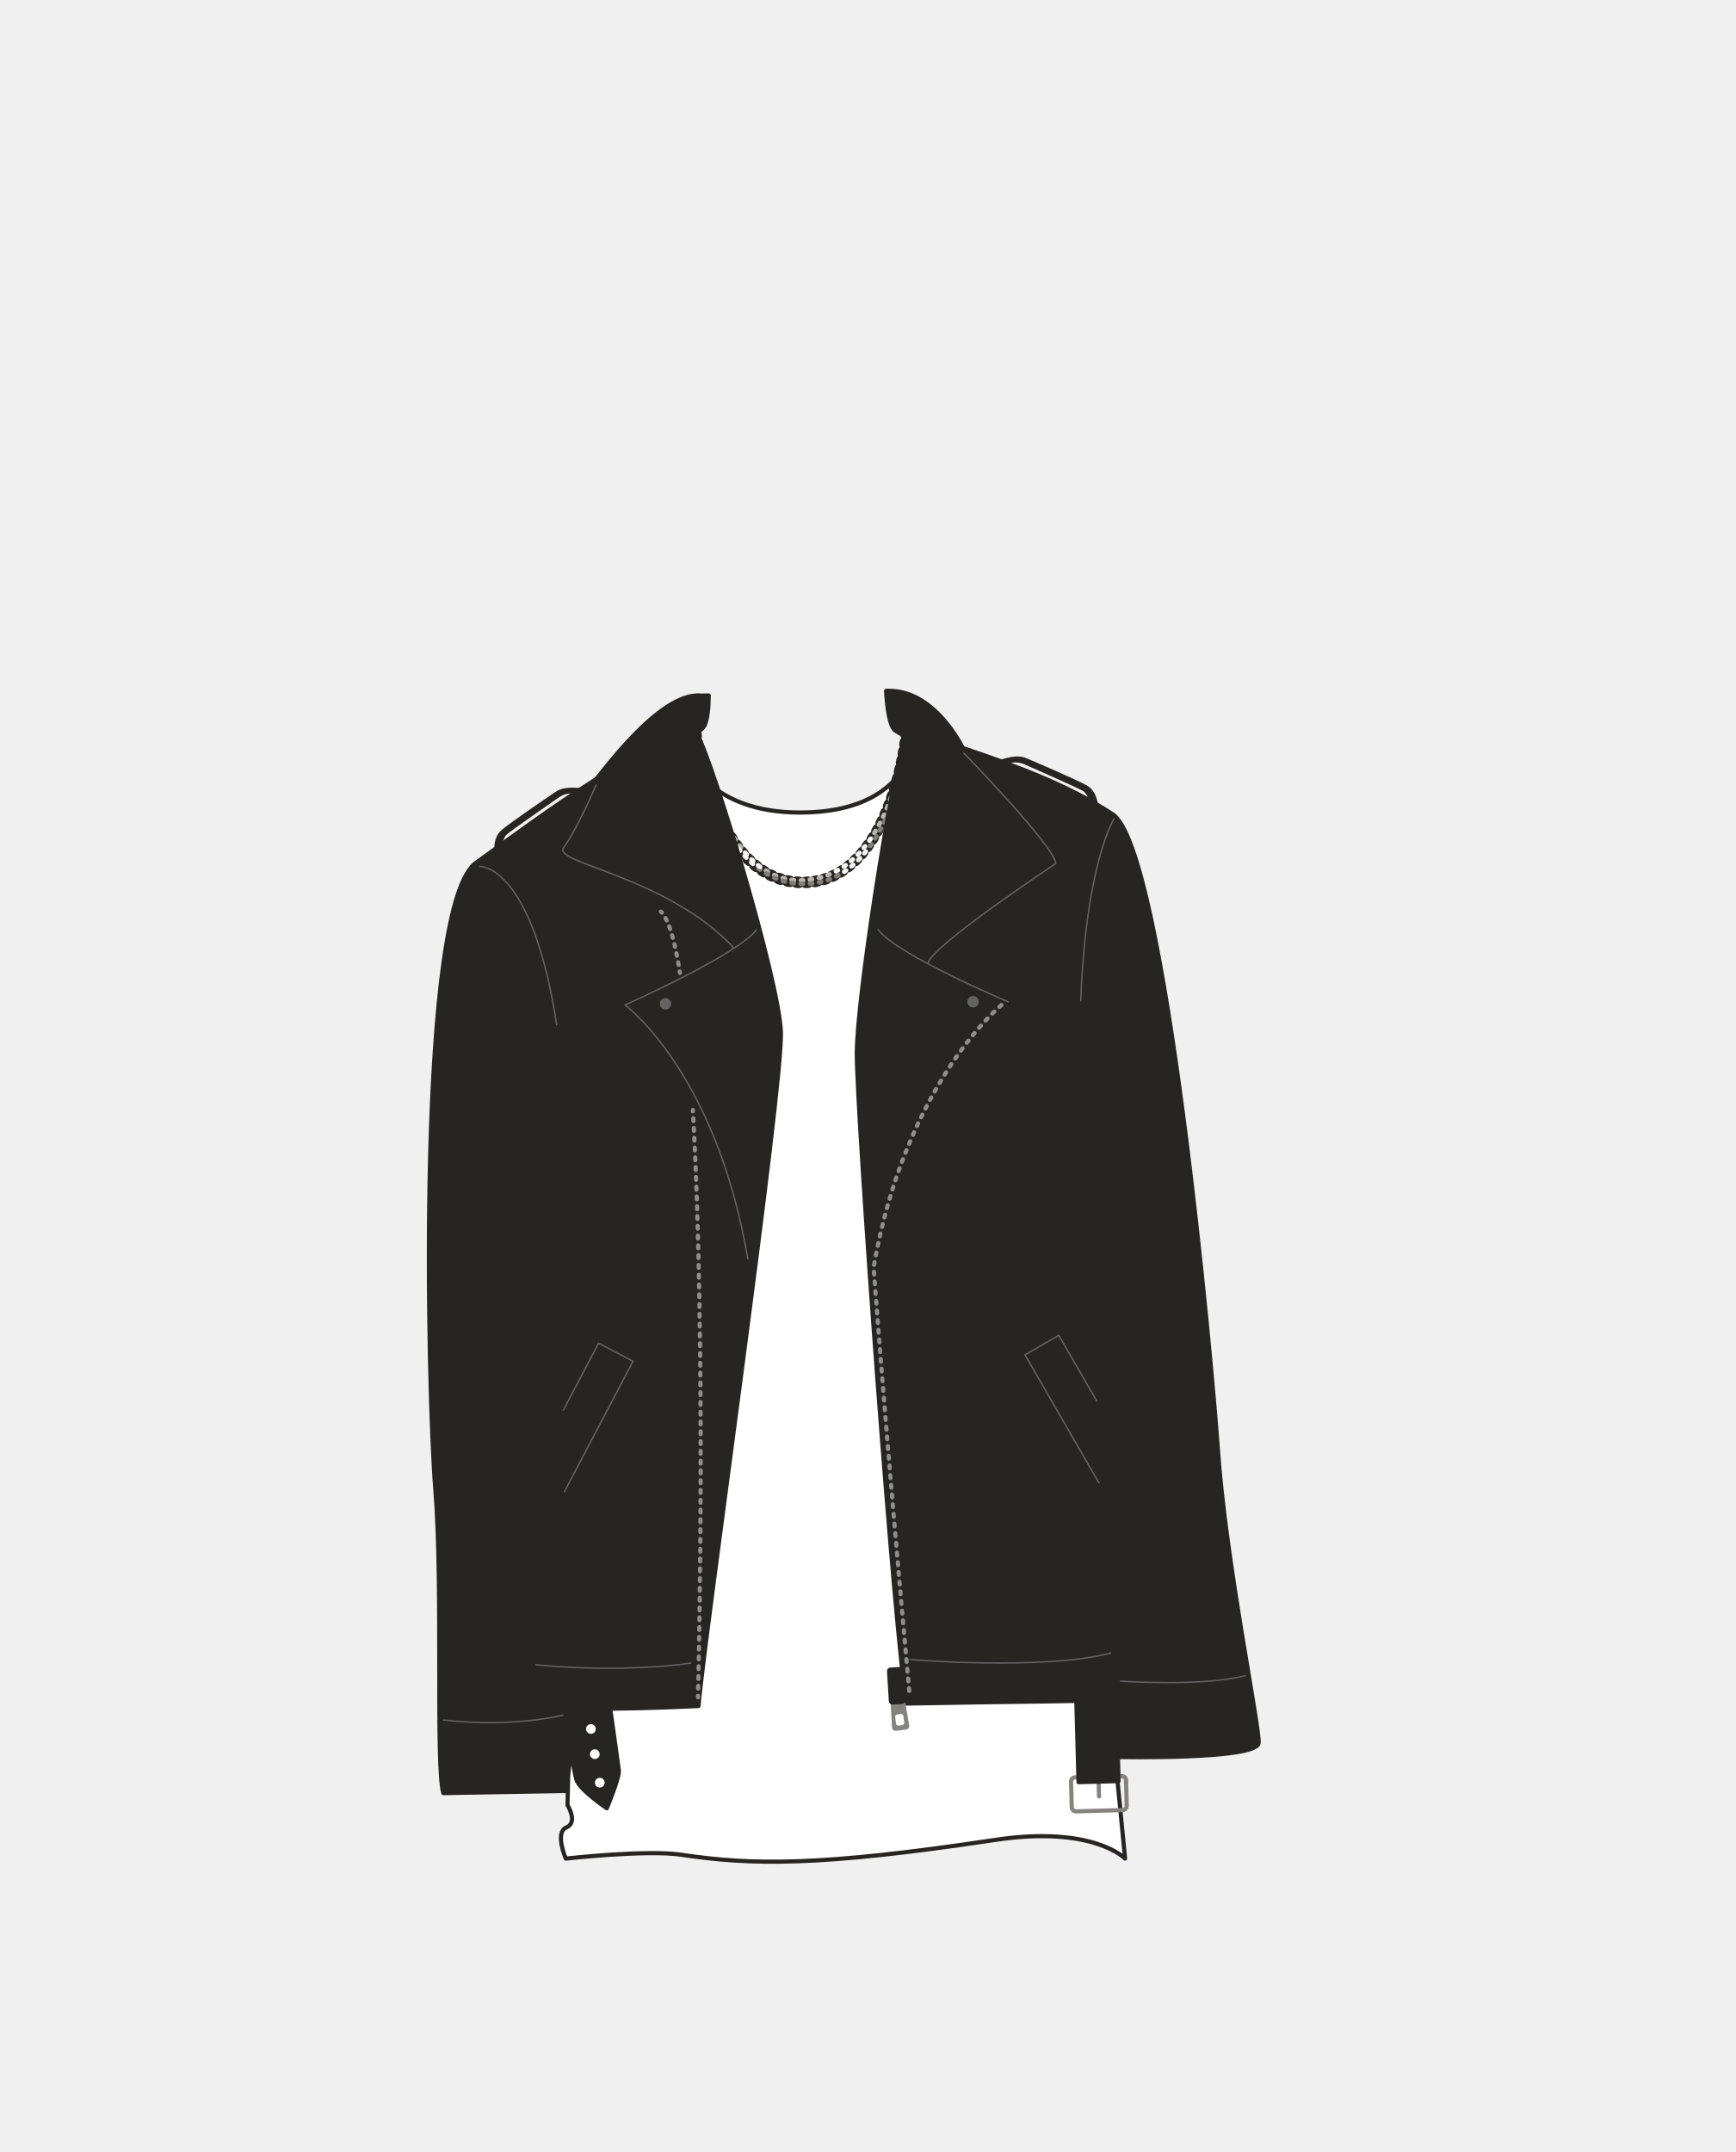
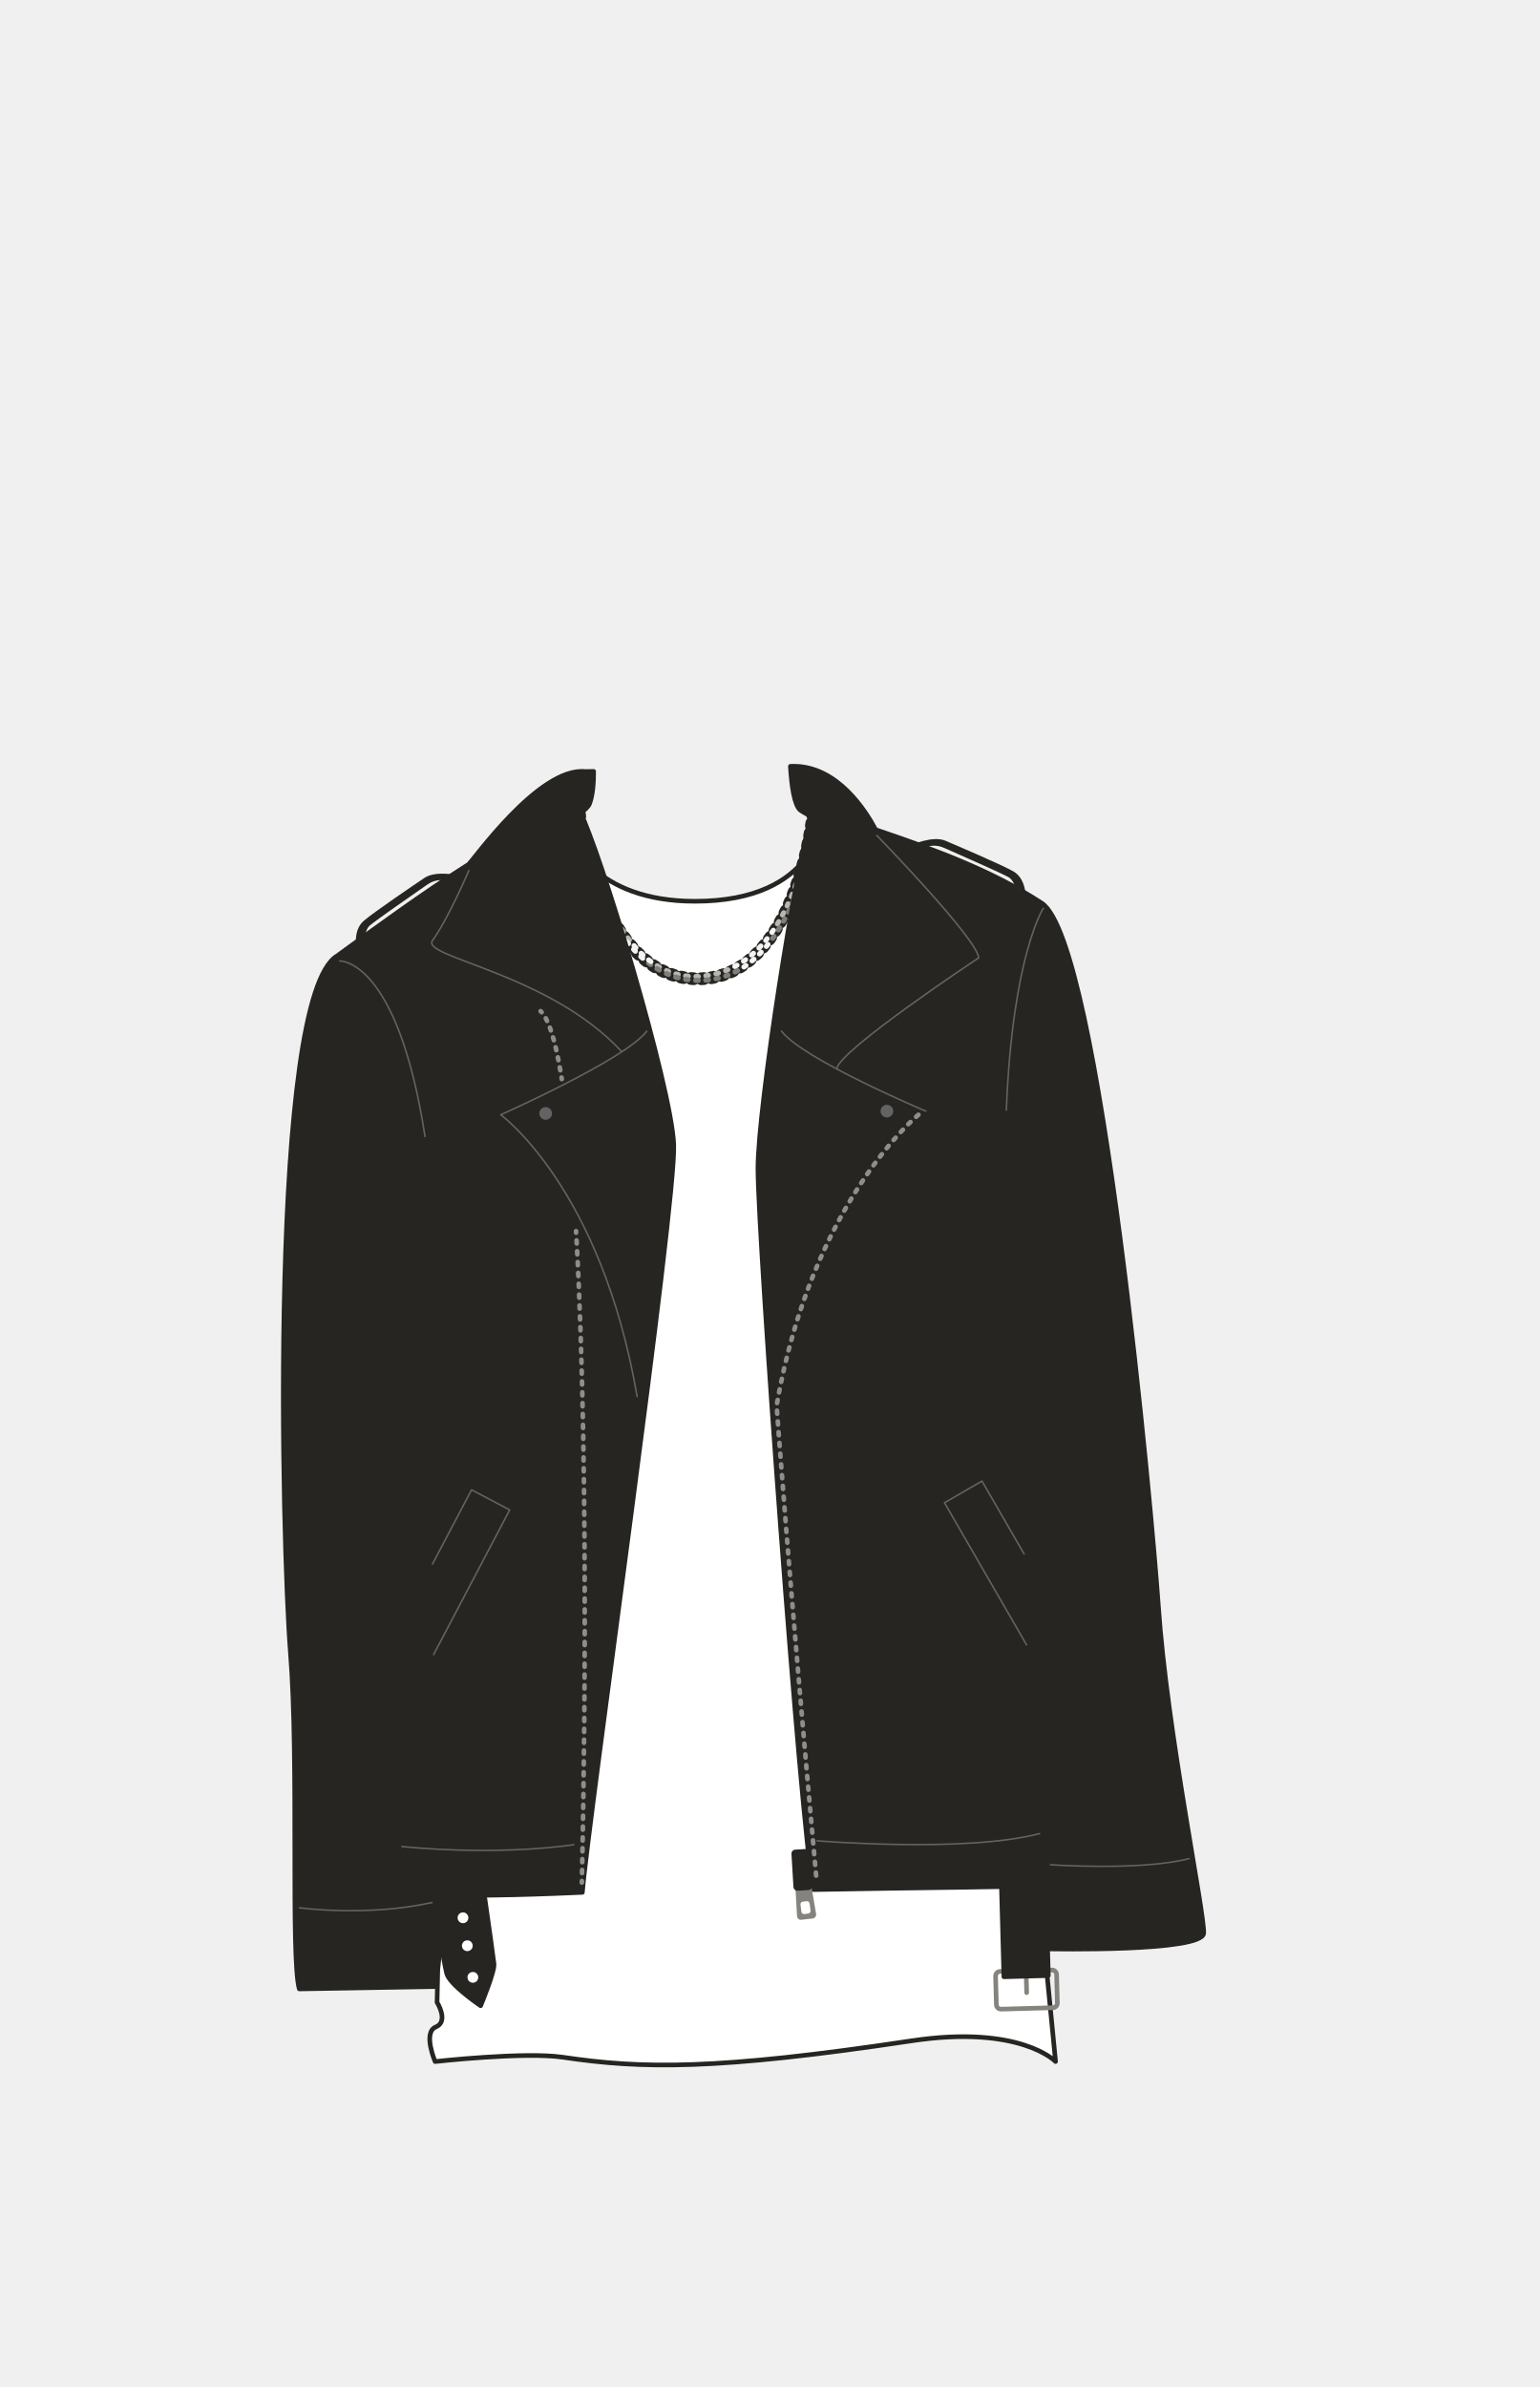
- <svg xmlns="http://www.w3.org/2000/svg" width="1250" height="1550" viewBox="0 0 1250 1550">
-   <path d="M489.37 531.26h0s.01-.03 0 0zM805 1282.8L659.17 530.24s-2.49 55-82.84 55c-65.08 0-82.1-39.23-86.21-51.38-.71-2.07-80.83 745-80.83 745l-.47 21.35s7.81 12.44-.8 16-.45 22.46-.45 22.46 58.07-6.49 83-2.79c51.32 7.62 99.39 8.43 226.17-10.65 70.77-10.66 93.73 13.44 93.73 13.44z" fill="#fff" stroke="#262521" stroke-linecap="round" stroke-linejoin="round" stroke-width="3" />
-   <path d="M501.24 528.5s12.74 107.09 77 107.09S653.05 528 653.05 528" fill="none" stroke="#262521" stroke-linecap="round" stroke-linejoin="round" stroke-width="8.27" stroke-dasharray="1.65 4.96" />
-   <path d="M576.83 635.73a1.66 1.66 0 010-3.31h1.6a1.69 1.69 0 011.73 1.58 1.66 1.66 0 01-1.58 1.73l-1.71.05zm-5-.2h-.16c-.57 0-1.13-.11-1.69-.19a1.65 1.65 0 11.42-3.28c.52.07 1 .13 1.58.18a1.65 1.65 0 01-.15 3.3zm11.54-.3a1.65 1.65 0 01-.22-3.29c.53-.07 1.06-.15 1.58-.24a1.66 1.66 0 01.54 3.27l-1.68.25zm-18-.77a1.74 1.74 0 01-.39-.05l-1.65-.43a1.66 1.66 0 01.89-3.19c.51.14 1 .28 1.54.4a1.66 1.66 0 01-.39 3.27zm24.51-.49a1.65 1.65 0 01-.41-3.25l1.55-.42a1.65 1.65 0 01.91 3.18l-1.64.44a1.48 1.48 0 01-.4.08zm-30.79-1.52a1.66 1.66 0 01-.61-.12c-.53-.21-1.06-.43-1.58-.66a1.66 1.66 0 011.34-3c.48.22 1 .42 1.47.62a1.65 1.65 0 01-.62 3.19zm37.07-.49a1.66 1.66 0 01-.6-3.2c.5-.19 1-.39 1.49-.6a1.66 1.66 0 011.29 3.05l-1.58.64a1.59 1.59 0 01-.59.15zm-43-2.37a1.72 1.72 0 01-.82-.21c-.49-.28-1-.57-1.46-.87a1.65 1.65 0 111.72-2.82c.45.28.91.55 1.37.81a1.65 1.65 0 01-.81 3.09zM533.7 612a1.67 1.67 0 01-1.31-.64l-1-1.34a1.66 1.66 0 112.66-2c.32.44.65.87 1 1.3a1.65 1.65 0 01-1.35 2.68zm-3.86-5.37a1.65 1.65 0 01-1.37-.74l-.93-1.4a1.66 1.66 0 112.78-1.8c.29.46.59.91.9 1.36a1.67 1.67 0 01-.46 2.3 1.63 1.63 0 01-.92.25zm100-5.07a1.61 1.61 0 01-.86-.25 1.65 1.65 0 01-.55-2.27l.85-1.4a1.65 1.65 0 112.84 1.69c-.29.48-.57 1-.86 1.43a1.68 1.68 0 01-1.38.77zm3.3-5.75a1.71 1.71 0 01-.78-.2 1.65 1.65 0 01-.68-2.24l.77-1.45a1.65 1.65 0 112.93 1.53l-.78 1.49a1.67 1.67 0 01-1.42.84zm3-5.92a1.62 1.62 0 01-.7-.16 1.65 1.65 0 01-.79-2.2l.69-1.49a1.66 1.66 0 013 1.39l-.71 1.51a1.65 1.65 0 01-1.47.92zm2.7-6.05a1.63 1.63 0 01-.64-.13 1.65 1.65 0 01-.89-2.16L638 580a1.65 1.65 0 113.06 1.25l-.63 1.54a1.66 1.66 0 01-1.57 1.02zm2.43-6.16a1.75 1.75 0 01-.58-.11 1.65 1.65 0 01-1-2.12c.19-.52.38-1 .56-1.54a1.65 1.65 0 113.11 1.12c-.19.52-.38 1-.58 1.57a1.65 1.65 0 01-1.49 1.05z" fill="#b7b6b0" />
-   <path d="M578.42 638.28h-1.71a1.65 1.65 0 11.13-3.3h1.61a1.65 1.65 0 110 3.3zm5-.17a1.65 1.65 0 01-.13-3.3q.79-.06 1.59-.15a1.65 1.65 0 011.83 1.46 1.67 1.67 0 01-1.51 1.88l-1.7.16zm-11.54-.29h-.22c-.57-.07-1.13-.16-1.69-.25a1.65 1.65 0 11.54-3.26l1.59.23a1.66 1.66 0 01-.22 3.3zm18.07-.64a1.66 1.66 0 01-.34-3.28c.53-.1 1.05-.22 1.56-.35a1.66 1.66 0 01.79 3.22c-.55.13-1.11.26-1.67.37a1.32 1.32 0 01-.39.04zm-24.55-.65a2.18 2.18 0 01-.43 0l-1.64-.47a1.66 1.66 0 011-3.17c.51.16 1 .3 1.54.44a1.65 1.65 0 01-.43 3.25zm30.91-1.12a1.66 1.66 0 01-.54-3.22c.5-.17 1-.36 1.5-.55a1.66 1.66 0 011.19 3.09l-1.6.59a1.76 1.76 0 01-.6.09zm-37.17-1a1.67 1.67 0 01-.62-.12l-1.57-.67a1.66 1.66 0 011.34-3c.49.22 1 .43 1.48.63a1.66 1.66 0 01-.63 3.19zm43.26-1.6a1.65 1.65 0 01-.75-3.13c.48-.24.95-.49 1.42-.74a1.66 1.66 0 111.58 2.91c-.5.27-1 .53-1.52.79a1.59 1.59 0 01-.78.19zm-49.21-1.27a1.72 1.72 0 01-.81-.21c-.49-.27-1-.56-1.46-.84a1.66 1.66 0 011.69-2.85c.46.28.92.54 1.39.8a1.67 1.67 0 01.63 2.26 1.64 1.64 0 01-1.49.86zm-5.63-3.54a1.64 1.64 0 01-1-.31l-1.37-1a1.65 1.65 0 112-2.64l1.3 1a1.64 1.64 0 01.39 2.3 1.66 1.66 0 01-1.32.65zm79.19-17a1.67 1.67 0 01-1.34-2.63l1-1.33a1.65 1.65 0 112.71 1.9l-1 1.37a1.66 1.66 0 01-1.37.69zm3.7-5.49a1.58 1.58 0 01-.88-.26 1.64 1.64 0 01-.52-2.27l.86-1.39a1.65 1.65 0 012.82 1.72c-.29.48-.58 1-.88 1.42a1.65 1.65 0 01-1.4.76zm3.36-5.71a1.64 1.64 0 01-.8-.2 1.66 1.66 0 01-.65-2.25c.27-.48.53-1 .79-1.44a1.65 1.65 0 112.91 1.57c-.26.49-.53 1-.8 1.47a1.64 1.64 0 01-1.45.83zm3.07-5.88a1.77 1.77 0 01-.73-.17 1.66 1.66 0 01-.75-2.22c.24-.48.48-1 .71-1.47a1.66 1.66 0 113 1.43c-.24.5-.48 1-.73 1.5a1.66 1.66 0 01-1.5.91zm2.79-6a1.74 1.74 0 01-.66-.14 1.65 1.65 0 01-.85-2.18c.22-.5.44-1 .65-1.51a1.66 1.66 0 013.05 1.3l-.67 1.54a1.66 1.66 0 01-1.52.96z" fill="#7f7e78" />
-   <path d="M602.17 629.21a1.65 1.65 0 01-.78-3.11l1.41-.78a1.65 1.65 0 111.64 2.87c-.49.28-1 .56-1.5.83a1.62 1.62 0 01-.77.19zM547.65 626a1.64 1.64 0 01-1-.32l-1.35-1a1.66 1.66 0 112-2.6l1.27 1a1.65 1.65 0 01-1 3zm60.17-.21a1.66 1.66 0 01-1.36-.71 1.64 1.64 0 01.43-2.3l1.31-.93a1.65 1.65 0 111.94 2.67c-.45.34-.92.66-1.38 1a1.63 1.63 0 01-.94.25zm-65.25-4a1.62 1.62 0 01-1.12-.44l-1.23-1.16a1.65 1.65 0 012.3-2.38c.39.38.78.75 1.18 1.11a1.66 1.66 0 01-1.13 2.87zm70.48 0a1.61 1.61 0 01-1.25-.58 1.64 1.64 0 01.18-2.33l1.21-1.06a1.65 1.65 0 012.21 2.46c-.42.38-.84.75-1.27 1.11a1.64 1.64 0 01-1.08.36zm4.81-4.51a1.66 1.66 0 01-1.19-2.81q.57-.57 1.11-1.17a1.66 1.66 0 112.43 2.25q-.57.62-1.17 1.23a1.64 1.64 0 01-1.18.46zm-79.93-.18a1.67 1.67 0 01-1.23-.55l-1.11-1.26a1.66 1.66 0 112.5-2.17c.35.41.71.82 1.07 1.22a1.66 1.66 0 01-1.23 2.76zm84.33-4.76a1.65 1.65 0 01-1.28-2.7l1-1.26a1.65 1.65 0 012.59 2l-1.05 1.31a1.64 1.64 0 01-1.26.61zm4-5.25a1.65 1.65 0 01-1.35-2.61l.93-1.33a1.65 1.65 0 112.73 1.86l-.95 1.38a1.66 1.66 0 01-1.37.66z" fill="#f4f4f4" />
-   <path d="M608.06 629.52a1.65 1.65 0 01-.91-3l1.32-.9a1.65 1.65 0 011.91 2.7l-1.41 1a1.67 1.67 0 01-.91.2zm5.3-3.94a1.67 1.67 0 01-1.27-.6 1.65 1.65 0 01.21-2.33l1.23-1a1.65 1.65 0 012.18 2.48l-1.29 1.1a1.66 1.66 0 01-1.06.35zm-71-1.67a1.64 1.64 0 01-1.08-.4c-.43-.38-.85-.75-1.27-1.14a1.65 1.65 0 112.24-2.43c.39.36.79.72 1.2 1.07a1.65 1.65 0 01-1.09 2.9zm75.87-2.81a1.68 1.68 0 01-1.17-.48 1.64 1.64 0 010-2.33c.38-.39.76-.77 1.13-1.17a1.66 1.66 0 112.4 2.28c-.39.41-.78.82-1.18 1.21a1.63 1.63 0 01-1.17.49zm-80.65-1.76a1.64 1.64 0 01-1.19-.51l-1.16-1.23a1.65 1.65 0 112.43-2.24l1.11 1.18a1.65 1.65 0 01-1.19 2.8zm85.1-3.13a1.66 1.66 0 01-1.26-2.72l1-1.25a1.65 1.65 0 112.57 2.07c-.35.44-.7.87-1.07 1.31a1.63 1.63 0 01-1.23.59zm-89.49-1.82a1.68 1.68 0 01-1.28-.6l-1.06-1.31a1.65 1.65 0 112.59-2.06l1 1.26a1.66 1.66 0 01-1.27 2.71z" fill="#f4f4f4" />
-   <path d="M562.52 743.26c-1.49-37.81-49.08-194.87-60.68-215.2 3.16-2.23 5.28-4.31 6-6.15 2-5.21 2.69-13 2.68-21L505 501c-30.35-3.08-73.6 59.17-75.92 60.41h0c-29.94 19-59.32 40.58-85.19 59.32-44.73 27-35.81 384-30.28 452.4 5.65 69.91 0 198.42 5.74 218.37l89.1-1.54.29-59.69c18.34.81 48.63.62 94.44-1.47 3.82-47.36 60.89-446.18 59.34-485.54zM877.23 1043c-3.83-55.87-37.47-431.58-75.77-456.57-33.32-21.7-70.55-35-107.81-47.67-6.52-12.32-24.82-41.19-53.23-41.19l-2.14.05c.77 12.89 2.54 25.12 6.38 28.41A36 36 0 00652 530c-9.61 29.48-34.8 188.64-34.8 228.83 0 44.66 27.72 426.49 36 468.17 65-1.29 148.41-1.8 148.71-2.83 1-3.56 4.14 41.34 4.14 41.34s99.8 2.07 100.61-10.15-23.85-131.08-29.43-212.36z" fill="#262521" stroke="#262521" stroke-linecap="round" stroke-linejoin="round" stroke-width="3" />
-   <path d="M499.1 799.44v1" fill="none" stroke="#8e8e8e" stroke-linecap="round" stroke-linejoin="round" stroke-width="3" />
-   <path d="M499.43 805.46c8.76 160.72 4.17 383 3.48 413.47" fill="none" stroke="#8e8e8e" stroke-linecap="round" stroke-linejoin="round" stroke-width="3" stroke-dasharray="2.01 5.04" />
-   <path d="M502.85 1221.44v1M476.06 656.57c.23.22.46.46.69.71" fill="none" stroke="#8e8e8e" stroke-linecap="round" stroke-linejoin="round" stroke-width="3" />
-   <path d="M479.41 661.21c3.81 7 7.07 19.52 9.86 36.13" fill="none" stroke="#8e8e8e" stroke-linecap="round" stroke-linejoin="round" stroke-width="3" stroke-dasharray="1.9 4.76" />
-   <path d="M489.65 699.69c.06.33.11.66.16 1" fill="none" stroke="#8e8e8e" stroke-linecap="round" stroke-linejoin="round" stroke-width="3" />
-   <path d="M401 738c-17.9-115.78-55.39-114-55.39-114M319.49 1238.82s43.3 6 86-3.38M497.64 1197.82s-45.45 7.55-111.63 1.25M406.58 1074.41L456 980.46l-24.79-13.04-25.33 48.15M802.46 589.84s-20.07 31.36-23.94 131M807.11 1210.88s59.2 4.08 90-4M655.61 1195.31s96.19 8 144.5-4.67M791.65 1068.13l-53.3-92.33 24.35-14.06 27.33 47.32" fill="none" stroke="#636363" stroke-linecap="round" stroke-linejoin="round" />
-   <path d="M641.43 1223.67l.15 2.55q.51 9 1 17.93a2.36 2.36 0 00.09.52 1.8 1.8 0 00.12.35v.1a1.92 1.92 0 00.18.31c0 .06.07.11.1.16l.07.08a2.31 2.31 0 002 .95l7.4-.84a2.6 2.6 0 002.37-3.27c-.14-.84-.29-1.67-.43-2.51q-1.51-8.85-3-17.7a2.53 2.53 0 00-2.52-1.83l-5.09.58a2.61 2.61 0 00-2.44 2.62zm4.87 11.19l2.53-.33a1.71 1.71 0 011.91 1.46l.61 4.67a1.71 1.71 0 01-1.47 1.91l-2.53.33a1.7 1.7 0 01-1.91-1.46l-.61-4.67a1.71 1.71 0 011.47-1.91z" fill="#84837e" />
-   <path d="M429.45 565.3s-12.92 30.52-23.59 45.45c-7.79 10.92 75.7 21 122.82 72.09M694.37 542.47s65.52 67.32 66.16 79.52c0 0-91 60.26-92.11 72" fill="none" stroke="#636363" stroke-linecap="round" stroke-linejoin="round" />
-   <path d="M721.42 723.87s-68.91 56-92.1 188.82c0 0 8 111.54 26.08 309.75" fill="none" stroke="#8e8e8e" stroke-linecap="round" stroke-linejoin="round" stroke-width="3" stroke-dasharray="2 5" />
-   <rect x="641.13" y="1202.32" width="9.14" height="23.71" rx="1" transform="rotate(-3.45 646.064 1214.755)" stroke-width="3" stroke="#262521" stroke-linecap="round" stroke-linejoin="round" fill="#262521" />
-   <path d="M726.2 721.52s-80.06-33.76-93.64-51.91M545 669.61c-13.58 18.15-94.81 54.26-94.81 54.26s65.4 47.59 88.55 183" fill="none" stroke="#636363" stroke-linecap="round" stroke-linejoin="round" />
-   <circle cx="700.95" cy="721.52" r="4.12" fill="#636363" />
-   <circle cx="479.36" cy="723.02" r="4.12" fill="#636363" />
-   <path d="M358.28 617.28s-3.16-12.23 4-18.28 32.47-23.14 39.21-27.7 20.51-1.45 20.51-1.45l-3.54 1.95s-7.92-4.87-17 1.49-32 22.18-37.2 26.47-4.08 16.46-4.08 16.46zM789.63 584.25s.78-12.62-7.4-17.18-36.29-16.53-43.78-19.73-20.38 2.48-20.38 2.48l3.85 1.24s6.85-6.29 17-1.77 35.61 15.68 41.57 18.89 7.14 15.38 7.14 15.38zM445.79 1275.25c-2.22-17.32-8.85-62.51-8.85-62.51h-31.43s4.45 46.61 9.53 68.57c1.73 7.44 22.08 21.12 22.08 21.12s9.3-22.28 8.67-27.18zm-25.13-29.94a5 5 0 115 5 5 5 0 01-5-5zm2.81 18.15a5 5 0 115 5 5 5 0 01-5-5zm8.6 25.53a5 5 0 115-5 5 5 0 01-5 5.01z" fill="#262521" stroke="#262521" stroke-linecap="round" stroke-linejoin="round" stroke-width="3" />
-   <path fill="none" stroke="#84837e" stroke-linecap="round" stroke-miterlimit="10" stroke-width="3" d="M791.38 1281.97l.33 11.95" />
-   <rect x="771.84" y="1279.65" width="39.63" height="24.49" rx="3" transform="rotate(-1.57 793.264 1294.528)" fill="none" stroke="#84837e" stroke-miterlimit="10" stroke-width="3" />
-   <path stroke-width="3" stroke="#262521" stroke-linecap="round" stroke-linejoin="round" fill="#262521" d="M775.087 1216.16l28.84-.79 1.848 67.465-28.839.79z" />
+ <svg xmlns="http://www.w3.org/2000/svg" width="1000" height="1550" viewBox="0 0 1000 1550">
+   <path d="M364.37 531.26h0s.01-.03 0 0zM680 1282.8L534.17 530.24s-2.49 55-82.84 55c-65.08 0-82.1-39.23-86.21-51.38-.71-2.07-80.83 745-80.83 745l-.47 21.35s7.81 12.44-.8 16-.45 22.46-.45 22.46 58.07-6.49 83-2.79c51.32 7.62 99.39 8.43 226.17-10.65 70.77-10.66 93.73 13.44 93.73 13.44z" fill="#fff" stroke="#262521" stroke-linecap="round" stroke-linejoin="round" stroke-width="3" />
+   <path d="M376.24 528.5S389 635.59 453.19 635.59 528.05 528 528.05 528" fill="none" stroke="#262521" stroke-linecap="round" stroke-linejoin="round" stroke-width="8.27" stroke-dasharray="1.65 4.96" />
+   <path d="M451.83 635.73a1.66 1.66 0 010-3.31h1.6a1.69 1.69 0 011.73 1.58 1.66 1.66 0 01-1.58 1.73l-1.71.05zm-4.95-.2h-.16c-.57 0-1.13-.11-1.69-.19a1.65 1.65 0 11.42-3.28c.52.07 1.05.13 1.58.18a1.65 1.65 0 01-.15 3.3zm11.54-.3a1.65 1.65 0 01-.22-3.29c.53-.07 1.06-.15 1.58-.24a1.66 1.66 0 01.54 3.27l-1.68.25zm-18-.77a1.74 1.74 0 01-.39-.05l-1.65-.43a1.66 1.66 0 01.89-3.19c.51.14 1 .28 1.54.4a1.66 1.66 0 01-.39 3.27zm24.51-.49a1.65 1.65 0 01-.41-3.25l1.55-.42a1.65 1.65 0 01.91 3.18l-1.64.44a1.48 1.48 0 01-.45.08zm-30.79-1.52a1.66 1.66 0 01-.61-.12c-.53-.21-1.06-.43-1.58-.66a1.66 1.66 0 011.34-3c.48.22 1 .42 1.47.62a1.65 1.65 0 01-.62 3.19zm37.07-.49a1.66 1.66 0 01-.6-3.2c.5-.19 1-.39 1.49-.6a1.66 1.66 0 011.29 3.05l-1.58.64a1.59 1.59 0 01-.64.15zm-43-2.37a1.72 1.72 0 01-.82-.21c-.49-.28-1-.57-1.46-.87a1.65 1.65 0 111.72-2.82c.45.28.91.55 1.37.81a1.65 1.65 0 01-.81 3.09zM408.7 612a1.67 1.67 0 01-1.31-.64l-1-1.34a1.66 1.66 0 012.66-2c.32.44.65.87 1 1.3a1.65 1.65 0 01-1.35 2.68zm-3.86-5.37a1.65 1.65 0 01-1.37-.74l-.93-1.4a1.66 1.66 0 112.78-1.8c.29.46.59.91.9 1.36a1.67 1.67 0 01-.46 2.3 1.63 1.63 0 01-.92.25zm100-5.07a1.61 1.61 0 01-.86-.25 1.65 1.65 0 01-.55-2.27l.85-1.4a1.65 1.65 0 112.84 1.69c-.29.48-.57 1-.86 1.43a1.68 1.68 0 01-1.38.77zm3.3-5.75a1.71 1.71 0 01-.78-.2 1.65 1.65 0 01-.68-2.24l.77-1.45a1.65 1.65 0 112.93 1.53l-.78 1.49a1.67 1.67 0 01-1.42.84zm3-5.92a1.62 1.62 0 01-.7-.16 1.65 1.65 0 01-.79-2.2l.69-1.49a1.66 1.66 0 013 1.39l-.71 1.51a1.65 1.65 0 01-1.47.92zm2.7-6.05a1.63 1.63 0 01-.64-.13 1.65 1.65 0 01-.89-2.16L513 580a1.65 1.65 0 113.06 1.25l-.63 1.54a1.66 1.66 0 01-1.57 1.02zm2.43-6.16a1.75 1.75 0 01-.58-.11 1.65 1.65 0 01-1-2.12c.19-.52.38-1 .56-1.54a1.65 1.65 0 113.11 1.12c-.19.52-.38 1-.58 1.57a1.65 1.65 0 01-1.49 1.05z" fill="#b7b6b0" />
+   <path d="M453.42 638.28h-1.71a1.65 1.65 0 11.13-3.3h1.61a1.65 1.65 0 110 3.3zm4.95-.17a1.65 1.65 0 01-.13-3.3q.79-.06 1.59-.15a1.65 1.65 0 011.83 1.46 1.67 1.67 0 01-1.46 1.88l-1.7.16zm-11.54-.29h-.22c-.57-.07-1.13-.16-1.69-.25a1.65 1.65 0 11.54-3.26l1.59.23a1.66 1.66 0 01-.22 3.3zm18.07-.64a1.66 1.66 0 01-.34-3.28c.53-.1 1.05-.22 1.56-.35a1.66 1.66 0 01.79 3.22c-.55.13-1.11.26-1.67.37a1.32 1.32 0 01-.34.04zm-24.55-.65a2.18 2.18 0 01-.43 0l-1.64-.47a1.66 1.66 0 011-3.17c.51.16 1 .3 1.54.44a1.65 1.65 0 01-.43 3.25zm30.91-1.12a1.66 1.66 0 01-.54-3.22c.5-.17 1-.36 1.5-.55a1.66 1.66 0 011.19 3.09l-1.6.59a1.76 1.76 0 01-.55.09zm-37.17-1a1.67 1.67 0 01-.62-.12l-1.57-.67a1.66 1.66 0 011.34-3c.49.22 1 .43 1.48.63a1.66 1.66 0 01-.63 3.19zm43.26-1.6a1.65 1.65 0 01-.75-3.13c.48-.24.95-.49 1.42-.74a1.66 1.66 0 111.58 2.91c-.5.27-1 .53-1.52.79a1.59 1.59 0 01-.73.19zm-49.21-1.27a1.72 1.72 0 01-.81-.21c-.49-.27-1-.56-1.46-.84a1.66 1.66 0 111.69-2.85c.46.28.92.54 1.39.8a1.67 1.67 0 01.63 2.26 1.64 1.64 0 01-1.44.86zm-5.58-3.54a1.64 1.64 0 01-1-.31l-1.37-1a1.65 1.65 0 112-2.64l1.3 1a1.64 1.64 0 01.39 2.3 1.66 1.66 0 01-1.32.65zm79.19-17a1.67 1.67 0 01-1.34-2.63l.95-1.33a1.65 1.65 0 112.71 1.9l-1 1.37a1.66 1.66 0 01-1.32.69zm3.7-5.49a1.58 1.58 0 01-.88-.26 1.64 1.64 0 01-.52-2.27l.86-1.39a1.65 1.65 0 012.82 1.72c-.29.48-.58 1-.88 1.42a1.65 1.65 0 01-1.4.76zm3.36-5.71a1.64 1.64 0 01-.8-.2 1.66 1.66 0 01-.65-2.25c.27-.48.53-1 .79-1.44a1.65 1.65 0 012.91 1.57c-.26.49-.53 1-.8 1.47a1.64 1.64 0 01-1.45.83zm3.07-5.88a1.77 1.77 0 01-.73-.17 1.66 1.66 0 01-.75-2.22c.24-.48.48-1 .71-1.47a1.66 1.66 0 113 1.43c-.24.5-.48 1-.73 1.5a1.66 1.66 0 01-1.5.91zm2.79-6a1.74 1.74 0 01-.66-.14 1.65 1.65 0 01-.85-2.18c.22-.5.44-1 .65-1.51a1.66 1.66 0 013.05 1.3l-.67 1.54a1.66 1.66 0 01-1.52.96z" fill="#7f7e78" />
+   <path d="M477.17 629.21a1.65 1.65 0 01-.78-3.11l1.41-.78a1.65 1.65 0 111.64 2.87c-.49.28-1 .56-1.5.83a1.62 1.62 0 01-.77.19zM422.65 626a1.64 1.64 0 01-1-.32l-1.35-1a1.66 1.66 0 112.05-2.6l1.27 1a1.65 1.65 0 01-1 3zm60.17-.21a1.66 1.66 0 01-1.36-.71 1.64 1.64 0 01.43-2.3l1.31-.93a1.65 1.65 0 111.94 2.67c-.45.34-.92.66-1.38 1a1.63 1.63 0 01-.94.25zm-65.25-4a1.62 1.62 0 01-1.12-.44l-1.23-1.16a1.65 1.65 0 012.3-2.38c.39.38.78.75 1.18 1.11a1.66 1.66 0 01-1.13 2.87zm70.48 0a1.61 1.61 0 01-1.25-.58 1.64 1.64 0 01.18-2.33l1.21-1.06a1.65 1.65 0 012.21 2.46c-.42.38-.84.75-1.27 1.11a1.64 1.64 0 01-1.08.36zm4.81-4.51a1.66 1.66 0 01-1.19-2.81q.57-.57 1.11-1.17a1.66 1.66 0 112.43 2.25q-.57.62-1.17 1.23a1.64 1.64 0 01-1.18.46zm-79.93-.18a1.67 1.67 0 01-1.23-.55l-1.11-1.26a1.66 1.66 0 112.5-2.17c.35.41.71.82 1.07 1.22a1.66 1.66 0 01-1.23 2.76zm84.33-4.76a1.65 1.65 0 01-1.28-2.7l1-1.26a1.65 1.65 0 012.59 2l-1 1.31a1.64 1.64 0 01-1.31.61zm4-5.25a1.65 1.65 0 01-1.35-2.61l.93-1.33a1.65 1.65 0 112.73 1.86l-.95 1.38a1.66 1.66 0 01-1.37.66z" fill="#f4f4f4" />
+   <path d="M483.06 629.52a1.65 1.65 0 01-.91-3l1.32-.9a1.65 1.65 0 011.91 2.7l-1.41 1a1.67 1.67 0 01-.91.2zm5.3-3.94a1.67 1.67 0 01-1.27-.6 1.65 1.65 0 01.21-2.33l1.23-1a1.65 1.65 0 012.18 2.48l-1.29 1.1a1.66 1.66 0 01-1.06.35zm-71-1.67a1.64 1.64 0 01-1.08-.4c-.43-.38-.85-.75-1.27-1.14a1.65 1.65 0 112.24-2.43c.39.36.79.72 1.2 1.07a1.65 1.65 0 01-1.09 2.9zm75.87-2.81a1.68 1.68 0 01-1.17-.48 1.64 1.64 0 010-2.33c.38-.39.76-.77 1.13-1.17a1.66 1.66 0 012.4 2.28c-.39.41-.78.82-1.18 1.21a1.63 1.63 0 01-1.17.49zm-80.65-1.76a1.64 1.64 0 01-1.19-.51l-1.16-1.23a1.65 1.65 0 112.43-2.24l1.11 1.18a1.65 1.65 0 01-1.19 2.8zm85.1-3.13a1.66 1.66 0 01-1.26-2.72l1-1.25a1.65 1.65 0 112.57 2.07c-.35.44-.7.87-1.07 1.31a1.63 1.63 0 01-1.23.59zm-89.49-1.82a1.68 1.68 0 01-1.28-.6l-1.06-1.31a1.65 1.65 0 112.59-2.06l1 1.26a1.66 1.66 0 01-1.27 2.71z" fill="#f4f4f4" />
+   <path d="M437.52 743.26c-1.49-37.81-49.08-194.87-60.68-215.2 3.16-2.23 5.28-4.31 6-6.15 2-5.21 2.69-13 2.68-21L380 501c-30.35-3.08-73.6 59.17-75.92 60.41h0c-29.94 19-59.32 40.58-85.19 59.32-44.73 27-35.81 384-30.28 452.4 5.65 69.91 0 198.42 5.74 218.37l89.1-1.54.29-59.69c18.34.81 48.63.62 94.44-1.47 3.82-47.36 60.89-446.18 59.34-485.54zM752.23 1043c-3.83-55.87-37.47-431.58-75.77-456.57-33.32-21.7-70.55-35-107.81-47.67-6.52-12.32-24.82-41.19-53.23-41.19l-2.14.05c.77 12.89 2.54 25.12 6.38 28.41A36 36 0 00527 530c-9.61 29.48-34.8 188.64-34.8 228.83 0 44.66 27.72 426.49 36 468.17 65-1.29 148.41-1.8 148.71-2.83 1-3.56 4.14 41.34 4.14 41.34s99.8 2.07 100.61-10.15-23.85-131.08-29.43-212.36z" fill="#262521" stroke="#262521" stroke-linecap="round" stroke-linejoin="round" stroke-width="3" />
+   <path d="M374.1 799.44v1" fill="none" stroke="#8e8e8e" stroke-linecap="round" stroke-linejoin="round" stroke-width="3" />
+   <path d="M374.43 805.46c8.76 160.72 4.17 383 3.48 413.47" fill="none" stroke="#8e8e8e" stroke-linecap="round" stroke-linejoin="round" stroke-width="3" stroke-dasharray="2.01 5.04" />
+   <path d="M377.85 1221.44v1M351.06 656.57c.23.22.46.46.69.71" fill="none" stroke="#8e8e8e" stroke-linecap="round" stroke-linejoin="round" stroke-width="3" />
+   <path d="M354.41 661.21c3.81 7 7.07 19.52 9.86 36.13" fill="none" stroke="#8e8e8e" stroke-linecap="round" stroke-linejoin="round" stroke-width="3" stroke-dasharray="1.9 4.76" />
+   <path d="M364.65 699.69c.06.33.11.66.16 1" fill="none" stroke="#8e8e8e" stroke-linecap="round" stroke-linejoin="round" stroke-width="3" />
+   <path d="M276 738c-17.9-115.78-55.39-114-55.39-114M194.49 1238.82s43.3 6 86-3.38M372.64 1197.82s-45.45 7.55-111.63 1.25M281.58 1074.41L331 980.46l-24.79-13.04-25.33 48.15M677.46 589.84s-20.07 31.36-23.94 131M682.11 1210.88s59.2 4.08 90-4M530.61 1195.31s96.19 8 144.5-4.67M666.65 1068.13l-53.3-92.33 24.35-14.06 27.33 47.32" fill="none" stroke="#636363" stroke-linecap="round" stroke-linejoin="round" />
+   <path d="M516.43 1223.67l.15 2.55q.51 9 1 17.93a2.36 2.36 0 00.09.52 1.8 1.8 0 00.12.35v.1a1.92 1.92 0 00.18.31c0 .06.07.11.1.16l.07.08a2.31 2.31 0 002 .95l7.4-.84a2.6 2.6 0 002.37-3.27c-.14-.84-.29-1.67-.43-2.51q-1.51-8.85-3-17.7a2.53 2.53 0 00-2.52-1.83l-5.09.58a2.61 2.61 0 00-2.44 2.62zm4.87 11.19l2.53-.33a1.71 1.71 0 011.91 1.46l.61 4.67a1.71 1.71 0 01-1.47 1.91l-2.53.33a1.7 1.7 0 01-1.91-1.46l-.61-4.67a1.71 1.71 0 011.47-1.91z" fill="#84837e" />
+   <path d="M304.45 565.3s-12.92 30.52-23.59 45.45c-7.79 10.92 75.7 21 122.82 72.09M569.37 542.47s65.52 67.32 66.16 79.52c0 0-91 60.26-92.11 72" fill="none" stroke="#636363" stroke-linecap="round" stroke-linejoin="round" />
+   <path d="M596.42 723.87s-68.91 56-92.1 188.82c0 0 8 111.54 26.08 309.75" fill="none" stroke="#8e8e8e" stroke-linecap="round" stroke-linejoin="round" stroke-width="3" stroke-dasharray="2 5" />
+   <rect x="516.13" y="1202.32" width="9.14" height="23.71" rx="1" transform="rotate(-3.45 520.932 1214.808)" stroke-width="3" stroke="#262521" stroke-linecap="round" stroke-linejoin="round" fill="#262521" />
+   <path d="M601.2 721.52s-80.06-33.76-93.64-51.91M420 669.61c-13.58 18.15-94.81 54.26-94.81 54.26s65.4 47.59 88.55 183" fill="none" stroke="#636363" stroke-linecap="round" stroke-linejoin="round" />
+   <circle cx="575.95" cy="721.52" r="4.12" fill="#636363" />
+   <circle cx="354.36" cy="723.02" r="4.12" fill="#636363" />
+   <path d="M233.28 617.28s-3.16-12.23 4-18.28 32.47-23.14 39.21-27.7 20.51-1.45 20.51-1.45l-3.54 1.95s-7.92-4.87-17 1.49-32 22.18-37.2 26.47-4.08 16.46-4.08 16.46zM664.63 584.25s.78-12.62-7.4-17.18-36.29-16.53-43.78-19.73-20.38 2.48-20.38 2.48l3.85 1.24s6.85-6.29 17-1.77 35.61 15.68 41.57 18.89 7.14 15.38 7.14 15.38zM320.79 1275.25c-2.22-17.32-8.85-62.51-8.85-62.51h-31.43s4.45 46.61 9.53 68.57c1.73 7.44 22.08 21.12 22.08 21.12s9.3-22.28 8.67-27.18zm-25.13-29.94a5 5 0 115 5 5 5 0 01-5-5zm2.81 18.15a5 5 0 115 5 5 5 0 01-5-5zm8.6 25.53a5 5 0 115-5 5 5 0 01-5 5.01z" fill="#262521" stroke="#262521" stroke-linecap="round" stroke-linejoin="round" stroke-width="3" />
+   <path fill="none" stroke="#84837e" stroke-linecap="round" stroke-miterlimit="10" stroke-width="3" d="M666.38 1281.97l.33 11.95" />
+   <rect x="646.84" y="1279.65" width="39.63" height="24.49" rx="3" transform="rotate(-1.57 668.077 1294.273)" fill="none" stroke="#84837e" stroke-miterlimit="10" stroke-width="3" />
+   <path stroke-width="3" stroke="#262521" stroke-linecap="round" stroke-linejoin="round" fill="#262521" d="M650.084 1216.155l28.84-.79 1.848 67.465-28.839.79z" />
</svg>
